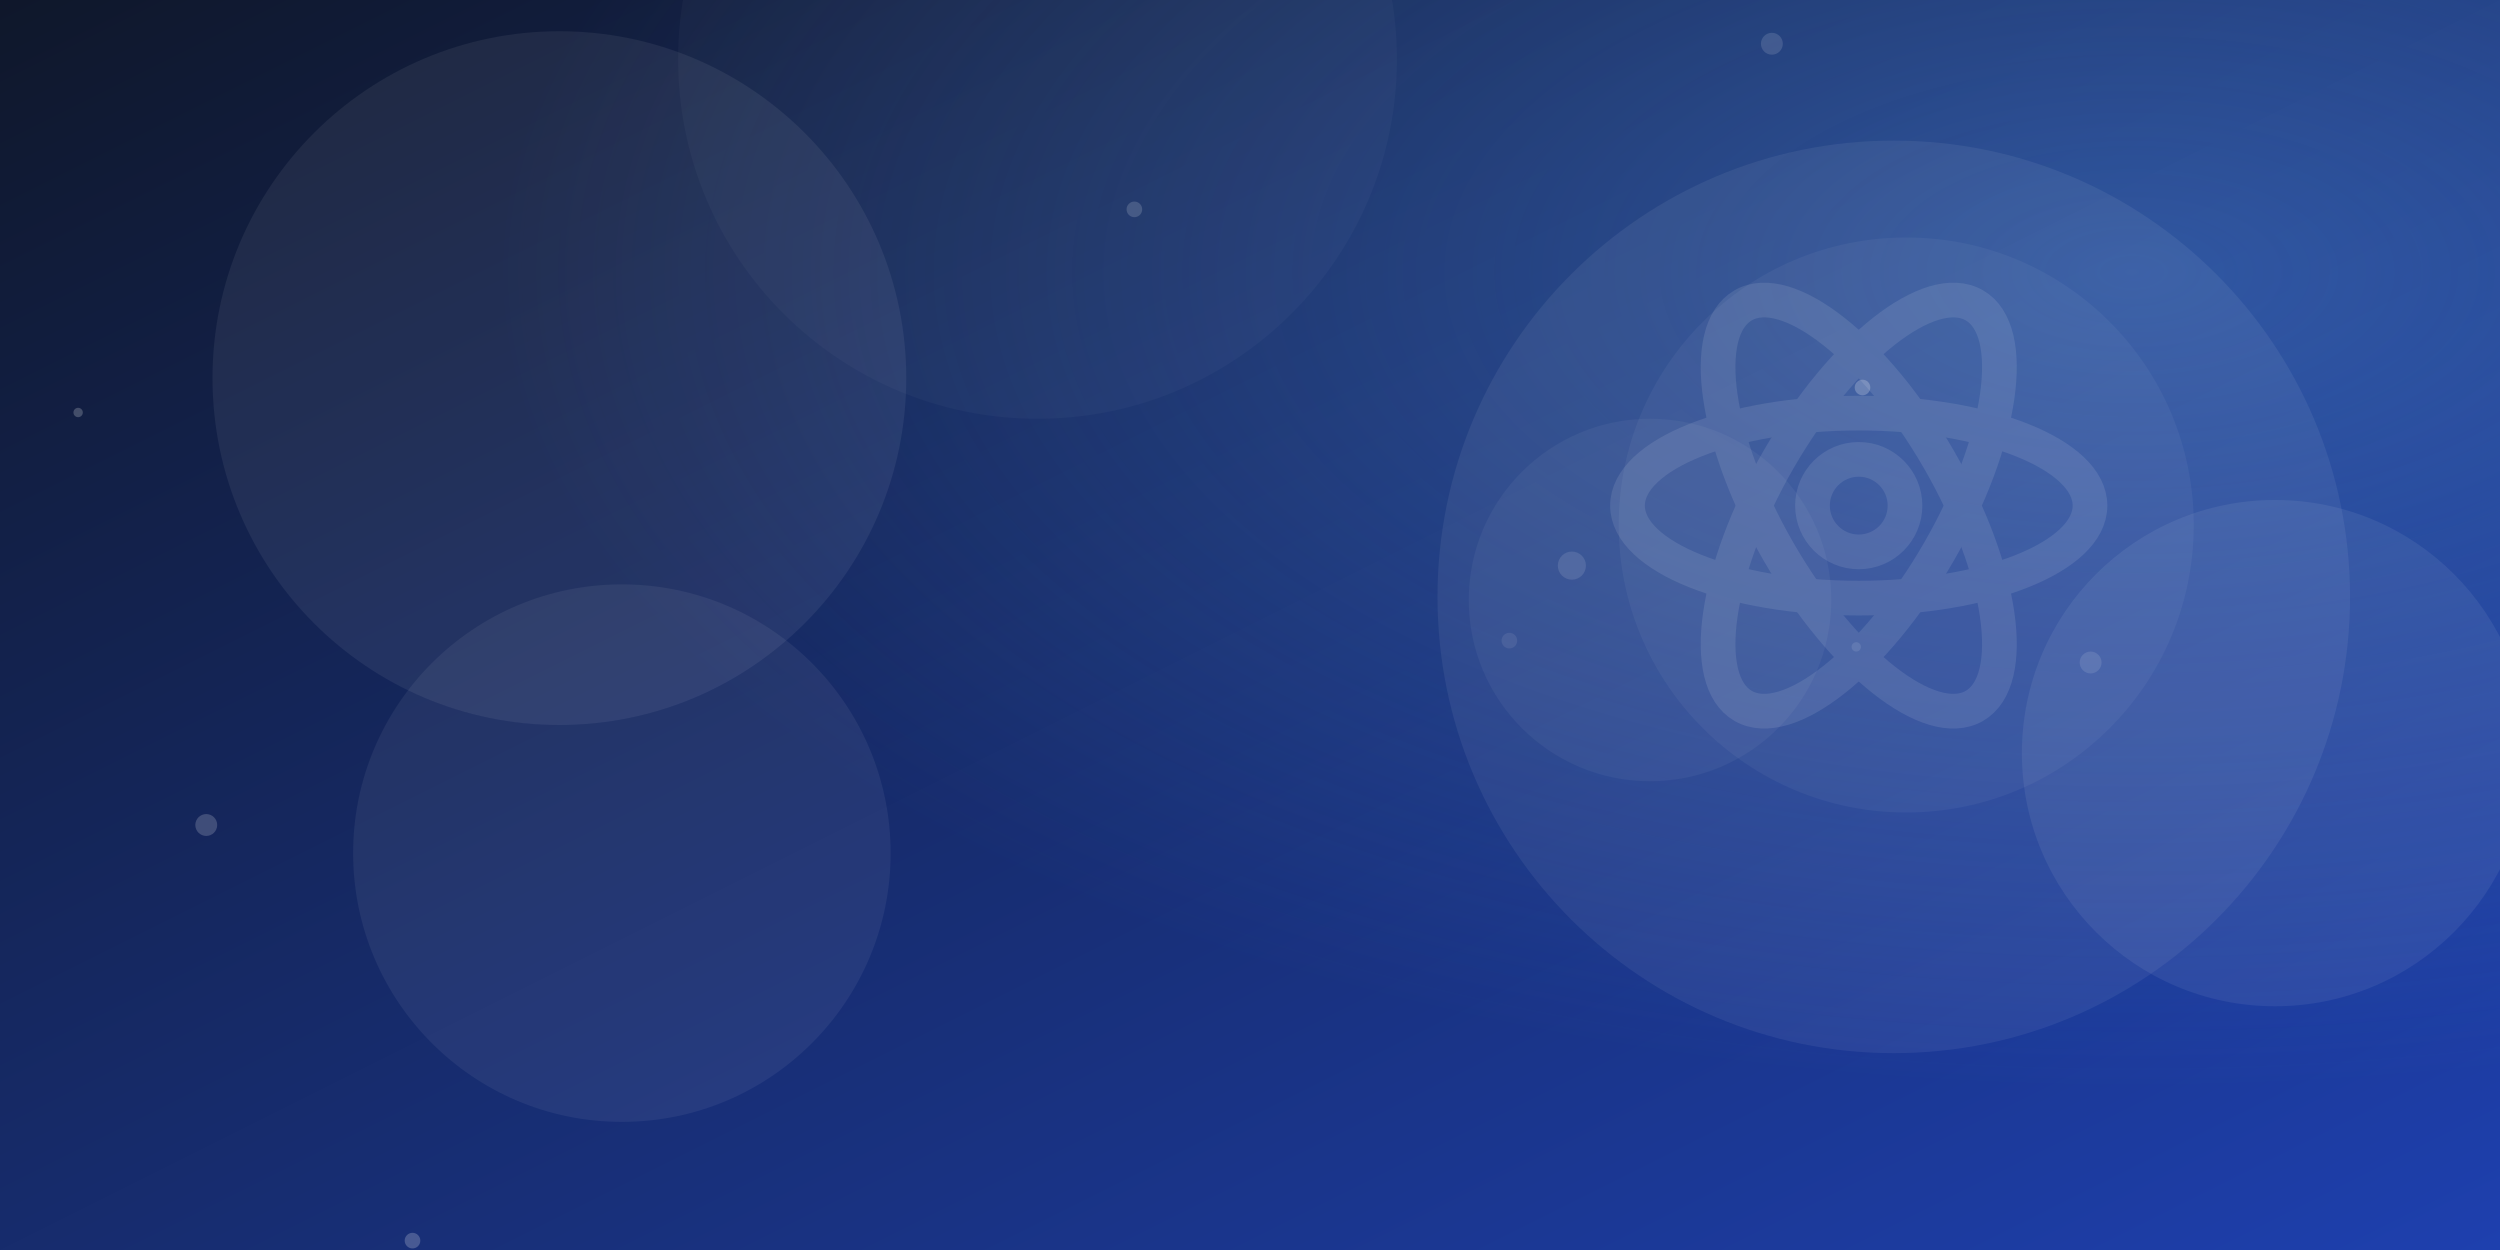
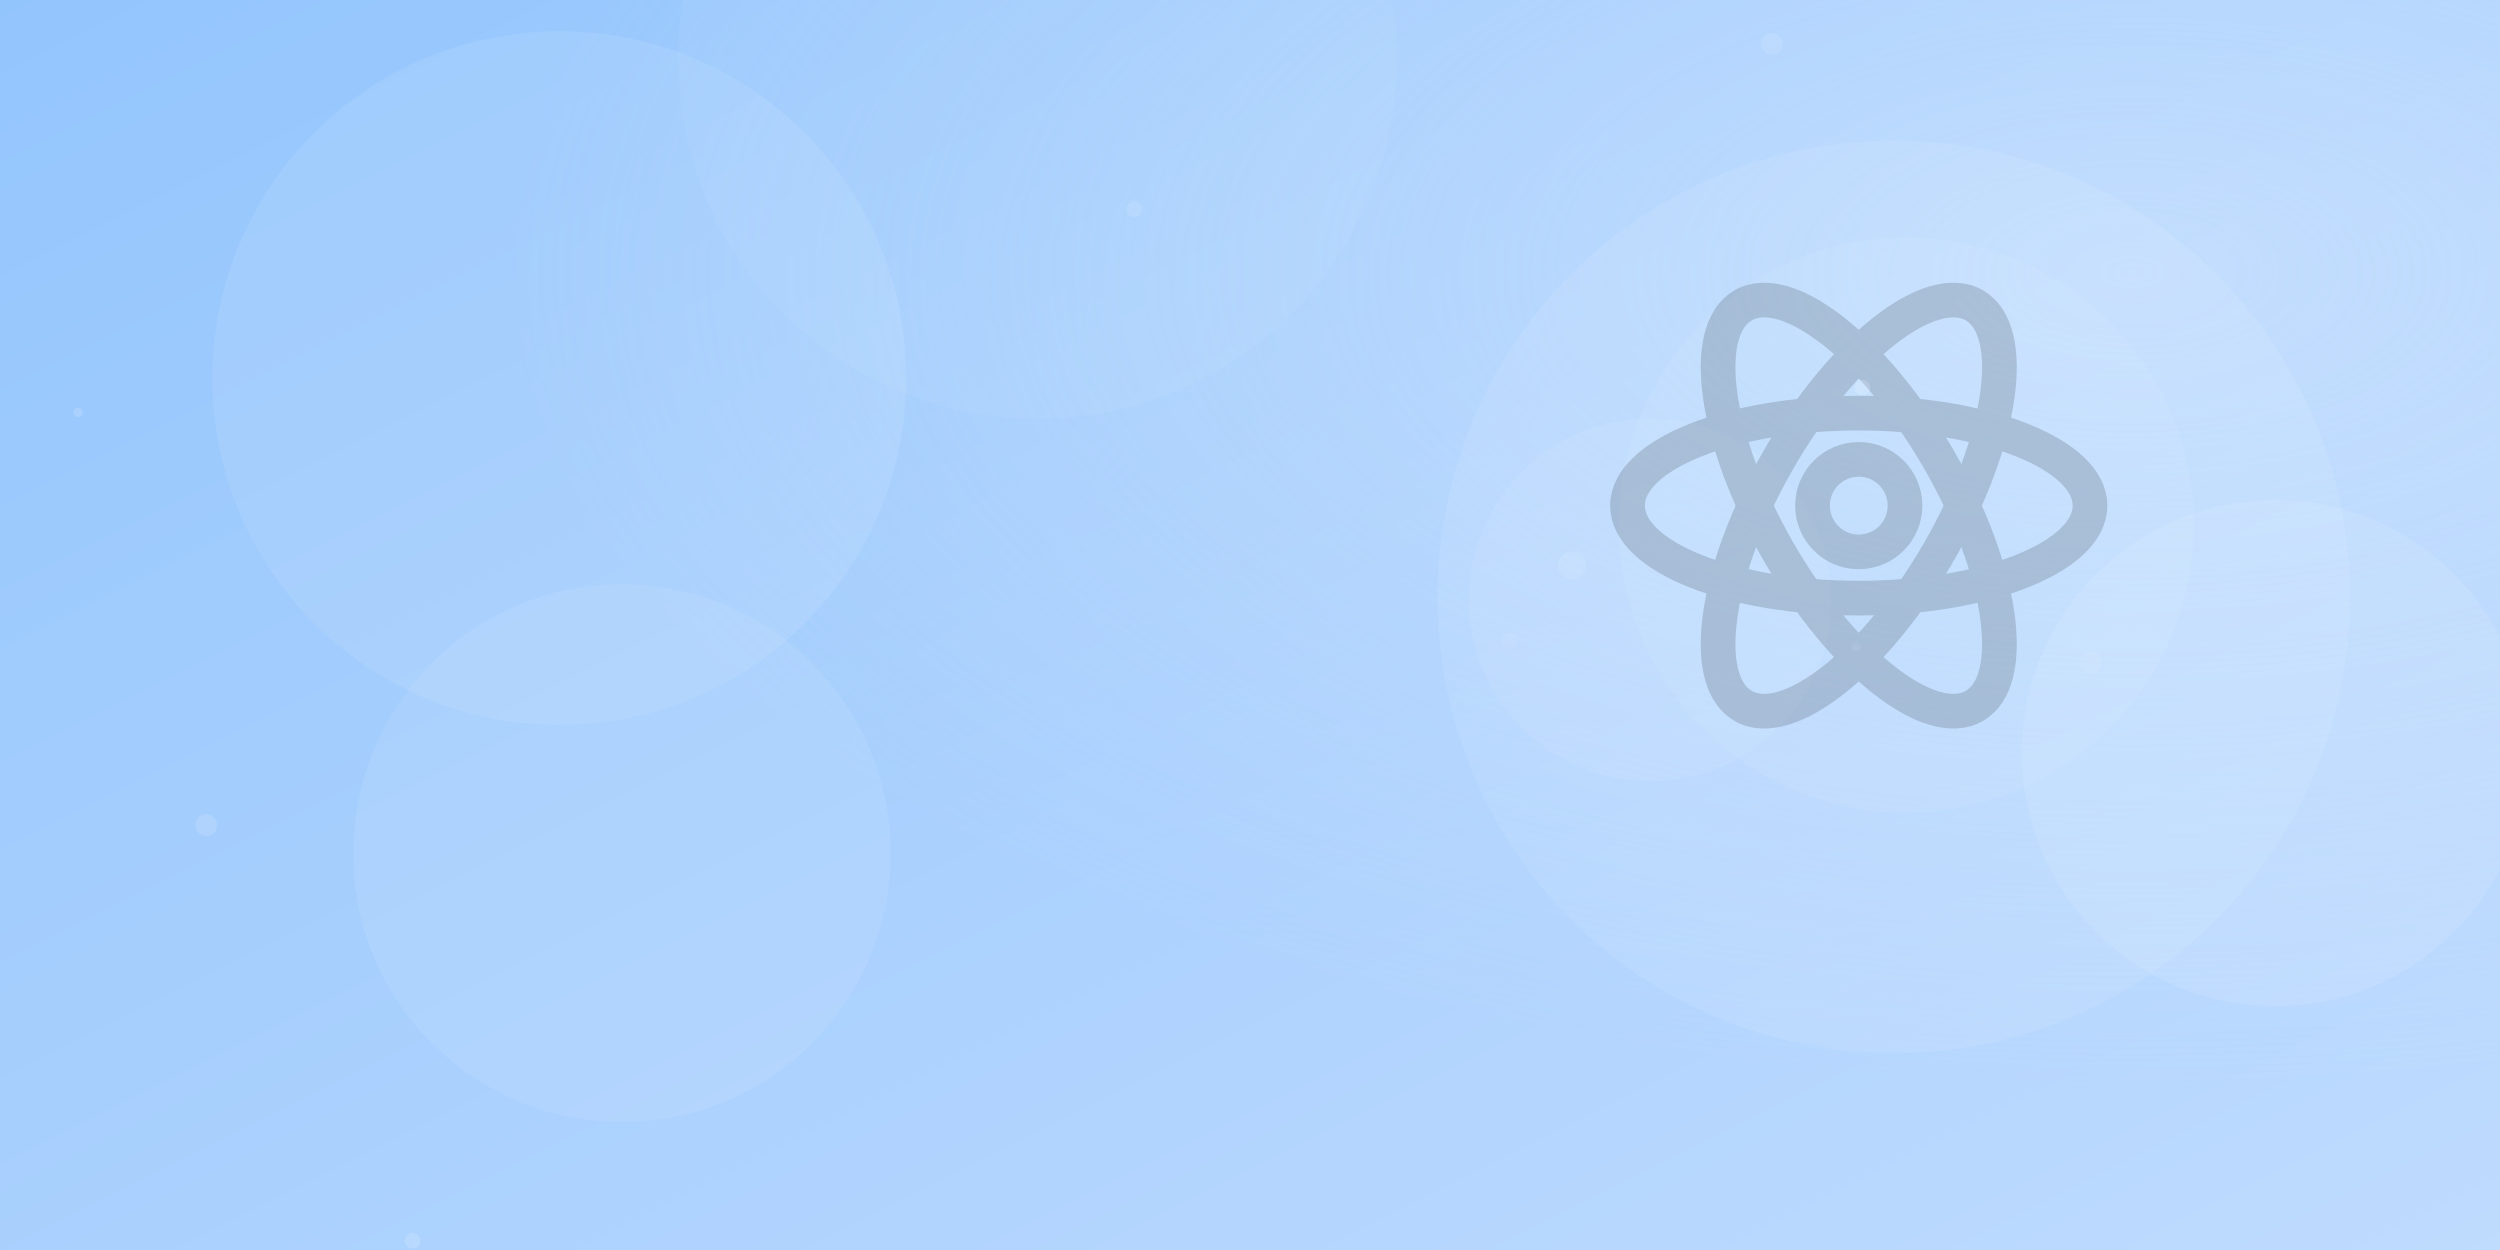
<svg xmlns="http://www.w3.org/2000/svg" viewBox="0 0 800 400" width="800" height="400">
  <defs>
    <linearGradient id="g" x1="0" y1="0" x2="1" y2="1">
-       <stop offset="0" stop-color="#0f172a" />
-       <stop offset="1" stop-color="#1e40af" />
+       <stop offset="0" stop-color="#93c5fd" />
+       <stop offset="1" stop-color="#bfdbfe" />
    </linearGradient>
    <radialGradient id="a" cx="0.85" cy="0.22" r=".65">
-       <stop offset="0" stop-color="#60a5fa" stop-opacity=".35" />
-       <stop offset="1" stop-color="#60a5fa" stop-opacity="0" />
+       <stop offset="0" stop-color="#dbeafe" stop-opacity=".5" />
+       <stop offset="1" stop-color="#dbeafe" stop-opacity="0" />
    </radialGradient>
  </defs>
  <rect width="800" height="400" fill="url(#g)" />
  <rect width="800" height="400" fill="url(#a)" />
-   <circle cx="606" cy="191" r="146" fill="#fff" opacity="0.063" />
-   <circle cx="728" cy="241" r="81" fill="#fff" opacity="0.070" />
-   <circle cx="528" cy="192" r="58" fill="#fff" opacity="0.044" />
-   <circle cx="179" cy="121" r="111" fill="#fff" opacity="0.066" />
-   <circle cx="199" cy="273" r="86" fill="#fff" opacity="0.059" />
-   <circle cx="610" cy="168" r="92" fill="#fff" opacity="0.044" />
-   <circle cx="332" cy="19" r="115" fill="#fff" opacity="0.031" />
-   <g transform="translate(506,73) scale(7.4)" fill="none" stroke="#fff" stroke-width="1.5" stroke-linecap="round" stroke-linejoin="round" opacity="0.10">
+   <circle cx="606" cy="191" r="146" fill="#fff" opacity="0.079" />
+   <circle cx="728" cy="241" r="81" fill="#fff" opacity="0.088" />
+   <circle cx="528" cy="192" r="58" fill="#fff" opacity="0.057" />
+   <circle cx="179" cy="121" r="111" fill="#fff" opacity="0.083" />
+   <circle cx="199" cy="273" r="86" fill="#fff" opacity="0.075" />
+   <circle cx="610" cy="168" r="92" fill="#fff" opacity="0.057" />
+   <circle cx="332" cy="19" r="115" fill="#fff" opacity="0.041" />
+   <g transform="translate(506,73) scale(7.4)" fill="none" stroke="#000" stroke-width="1.5" stroke-linecap="round" stroke-linejoin="round" opacity="0.15">
    <circle cx="12" cy="12" r="2" />
    <ellipse cx="12" cy="12" rx="10" ry="4" />
    <ellipse cx="12" cy="12" rx="10" ry="4" transform="rotate(60 12 12)" />
    <ellipse cx="12" cy="12" rx="10" ry="4" transform="rotate(120 12 12)" />
  </g>
-   <circle cx="567" cy="14" r="3.5" fill="#fff" opacity="0.13" />
-   <circle cx="483" cy="205" r="2.5" fill="#fff" opacity="0.08" />
-   <circle cx="669" cy="212" r="3.5" fill="#fff" opacity="0.11" />
-   <circle cx="596" cy="124" r="2.5" fill="#fff" opacity="0.22" />
-   <circle cx="594" cy="207" r="1.5" fill="#fff" opacity="0.10" />
-   <circle cx="363" cy="67" r="2.5" fill="#fff" opacity="0.16" />
-   <circle cx="25" cy="132" r="1.5" fill="#fff" opacity="0.21" />
-   <circle cx="132" cy="397" r="2.5" fill="#fff" opacity="0.21" />
-   <circle cx="503" cy="181" r="4.5" fill="#fff" opacity="0.11" />
-   <circle cx="66" cy="264" r="3.5" fill="#fff" opacity="0.18" />
+   <circle cx="567" cy="14" r="3.5" fill="#fff" opacity="0.09" />
+   <circle cx="483" cy="205" r="2.5" fill="#fff" opacity="0.06" />
+   <circle cx="669" cy="212" r="3.5" fill="#fff" opacity="0.08" />
+   <circle cx="596" cy="124" r="2.5" fill="#fff" opacity="0.16" />
+   <circle cx="594" cy="207" r="1.5" fill="#fff" opacity="0.07" />
+   <circle cx="363" cy="67" r="2.5" fill="#fff" opacity="0.12" />
+   <circle cx="25" cy="132" r="1.5" fill="#fff" opacity="0.15" />
+   <circle cx="132" cy="397" r="2.5" fill="#fff" opacity="0.15" />
+   <circle cx="503" cy="181" r="4.5" fill="#fff" opacity="0.08" />
+   <circle cx="66" cy="264" r="3.5" fill="#fff" opacity="0.13" />
</svg>
